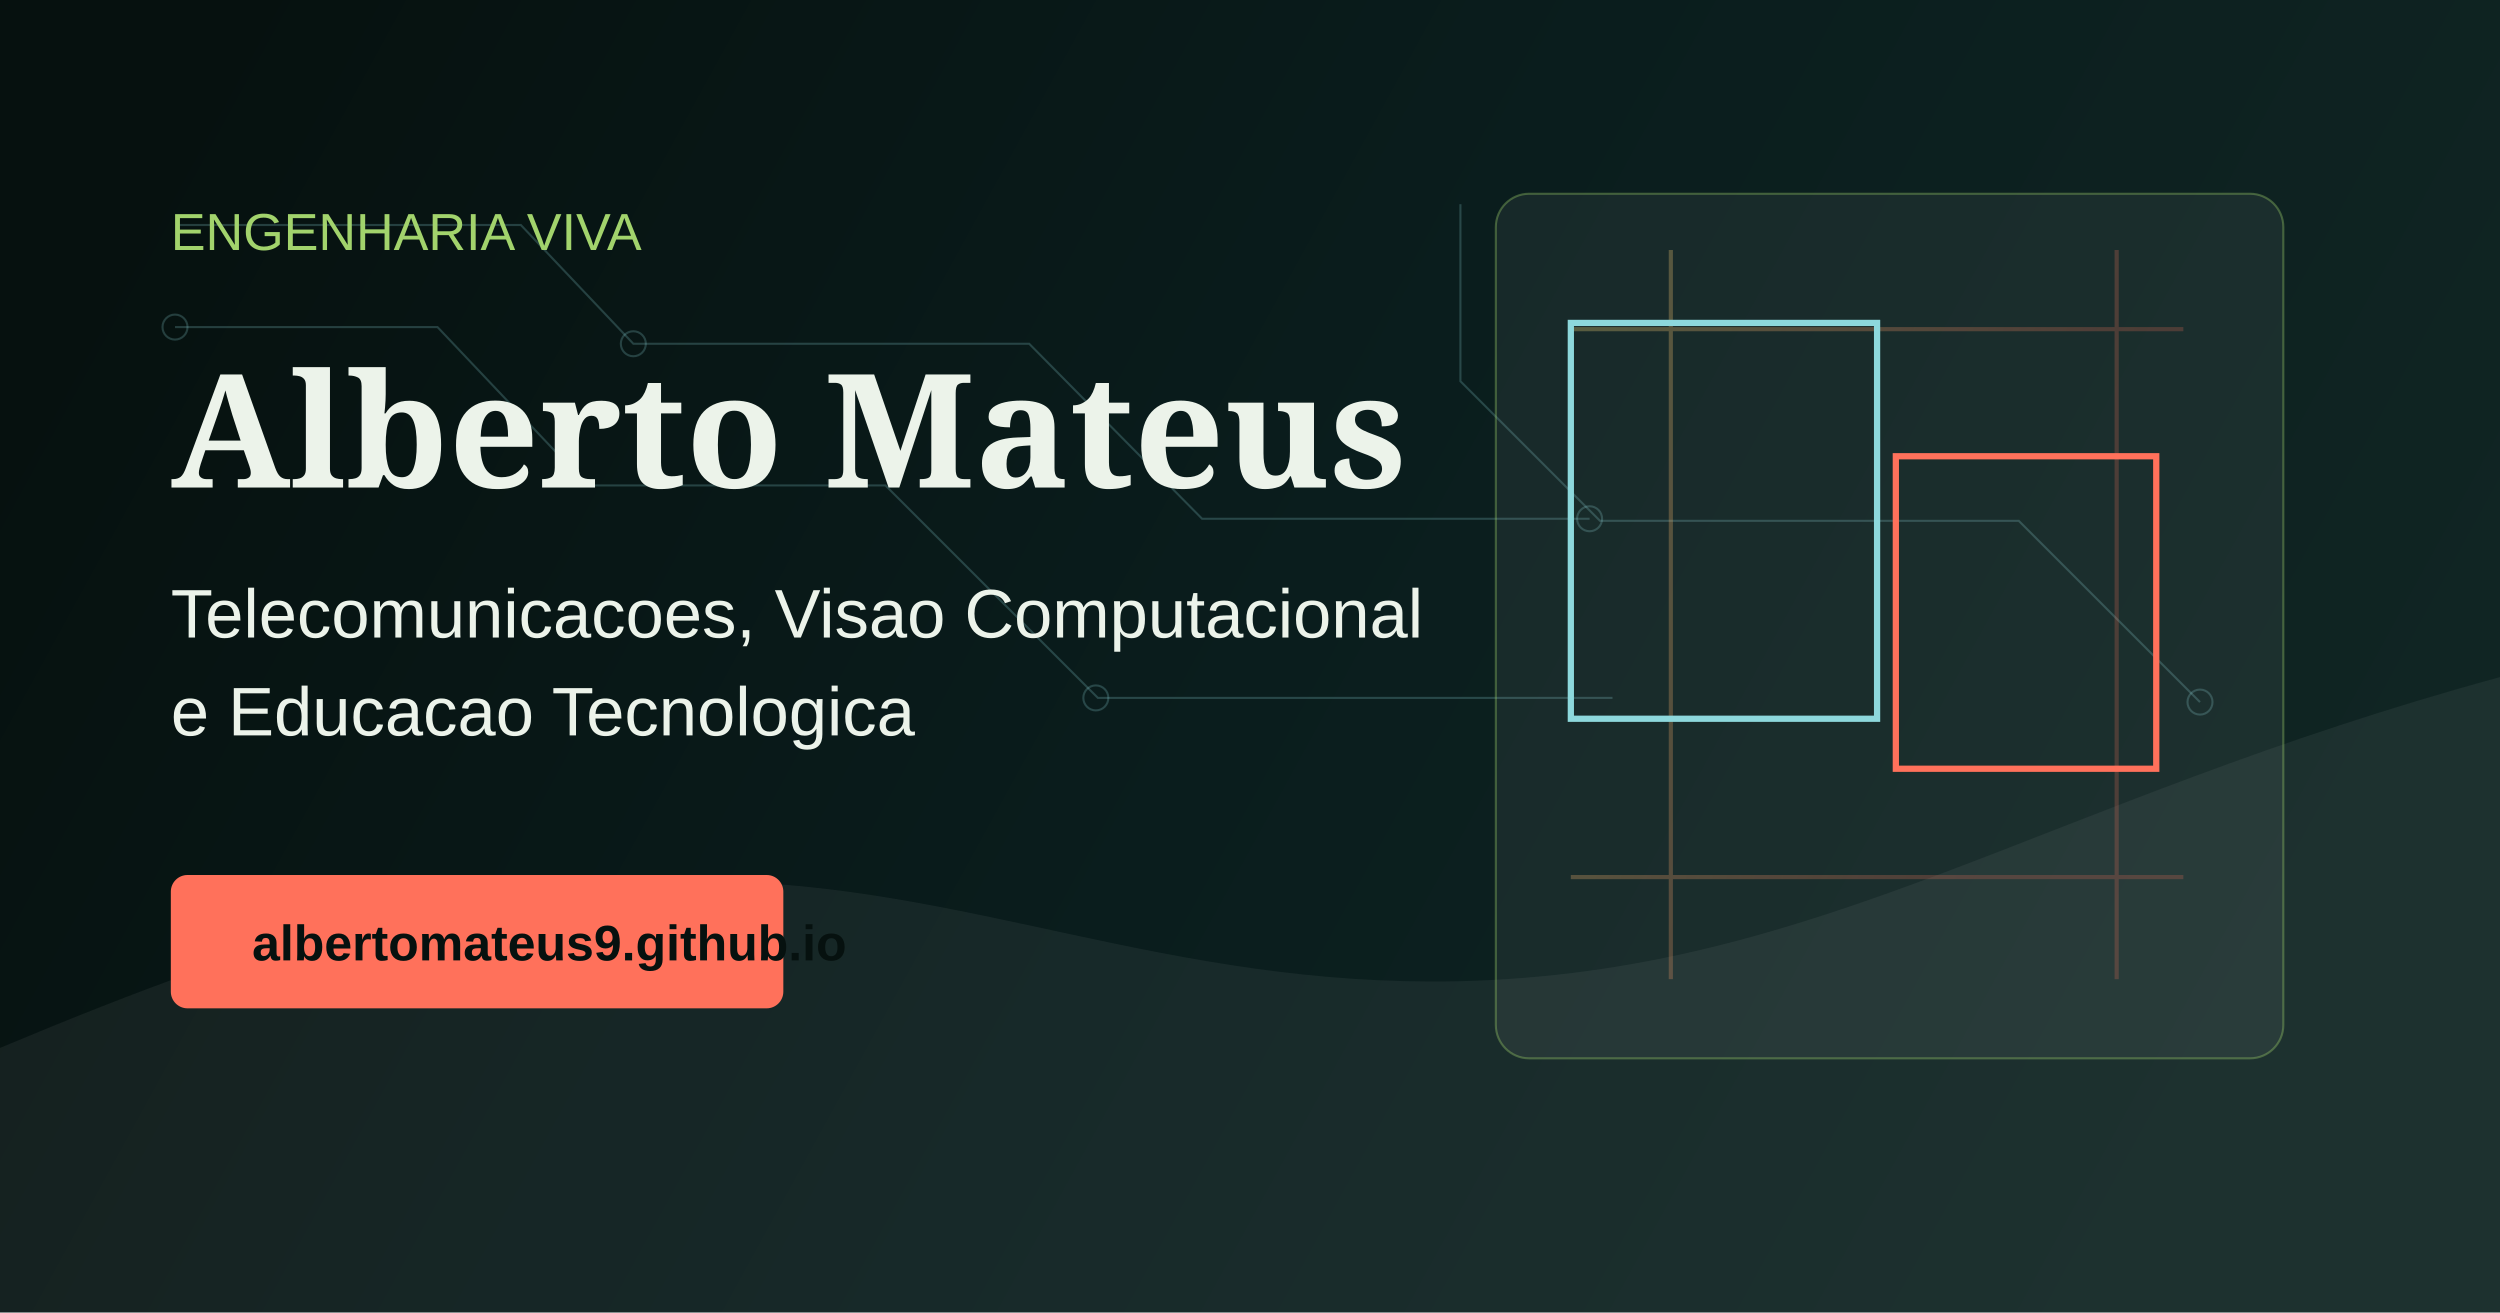
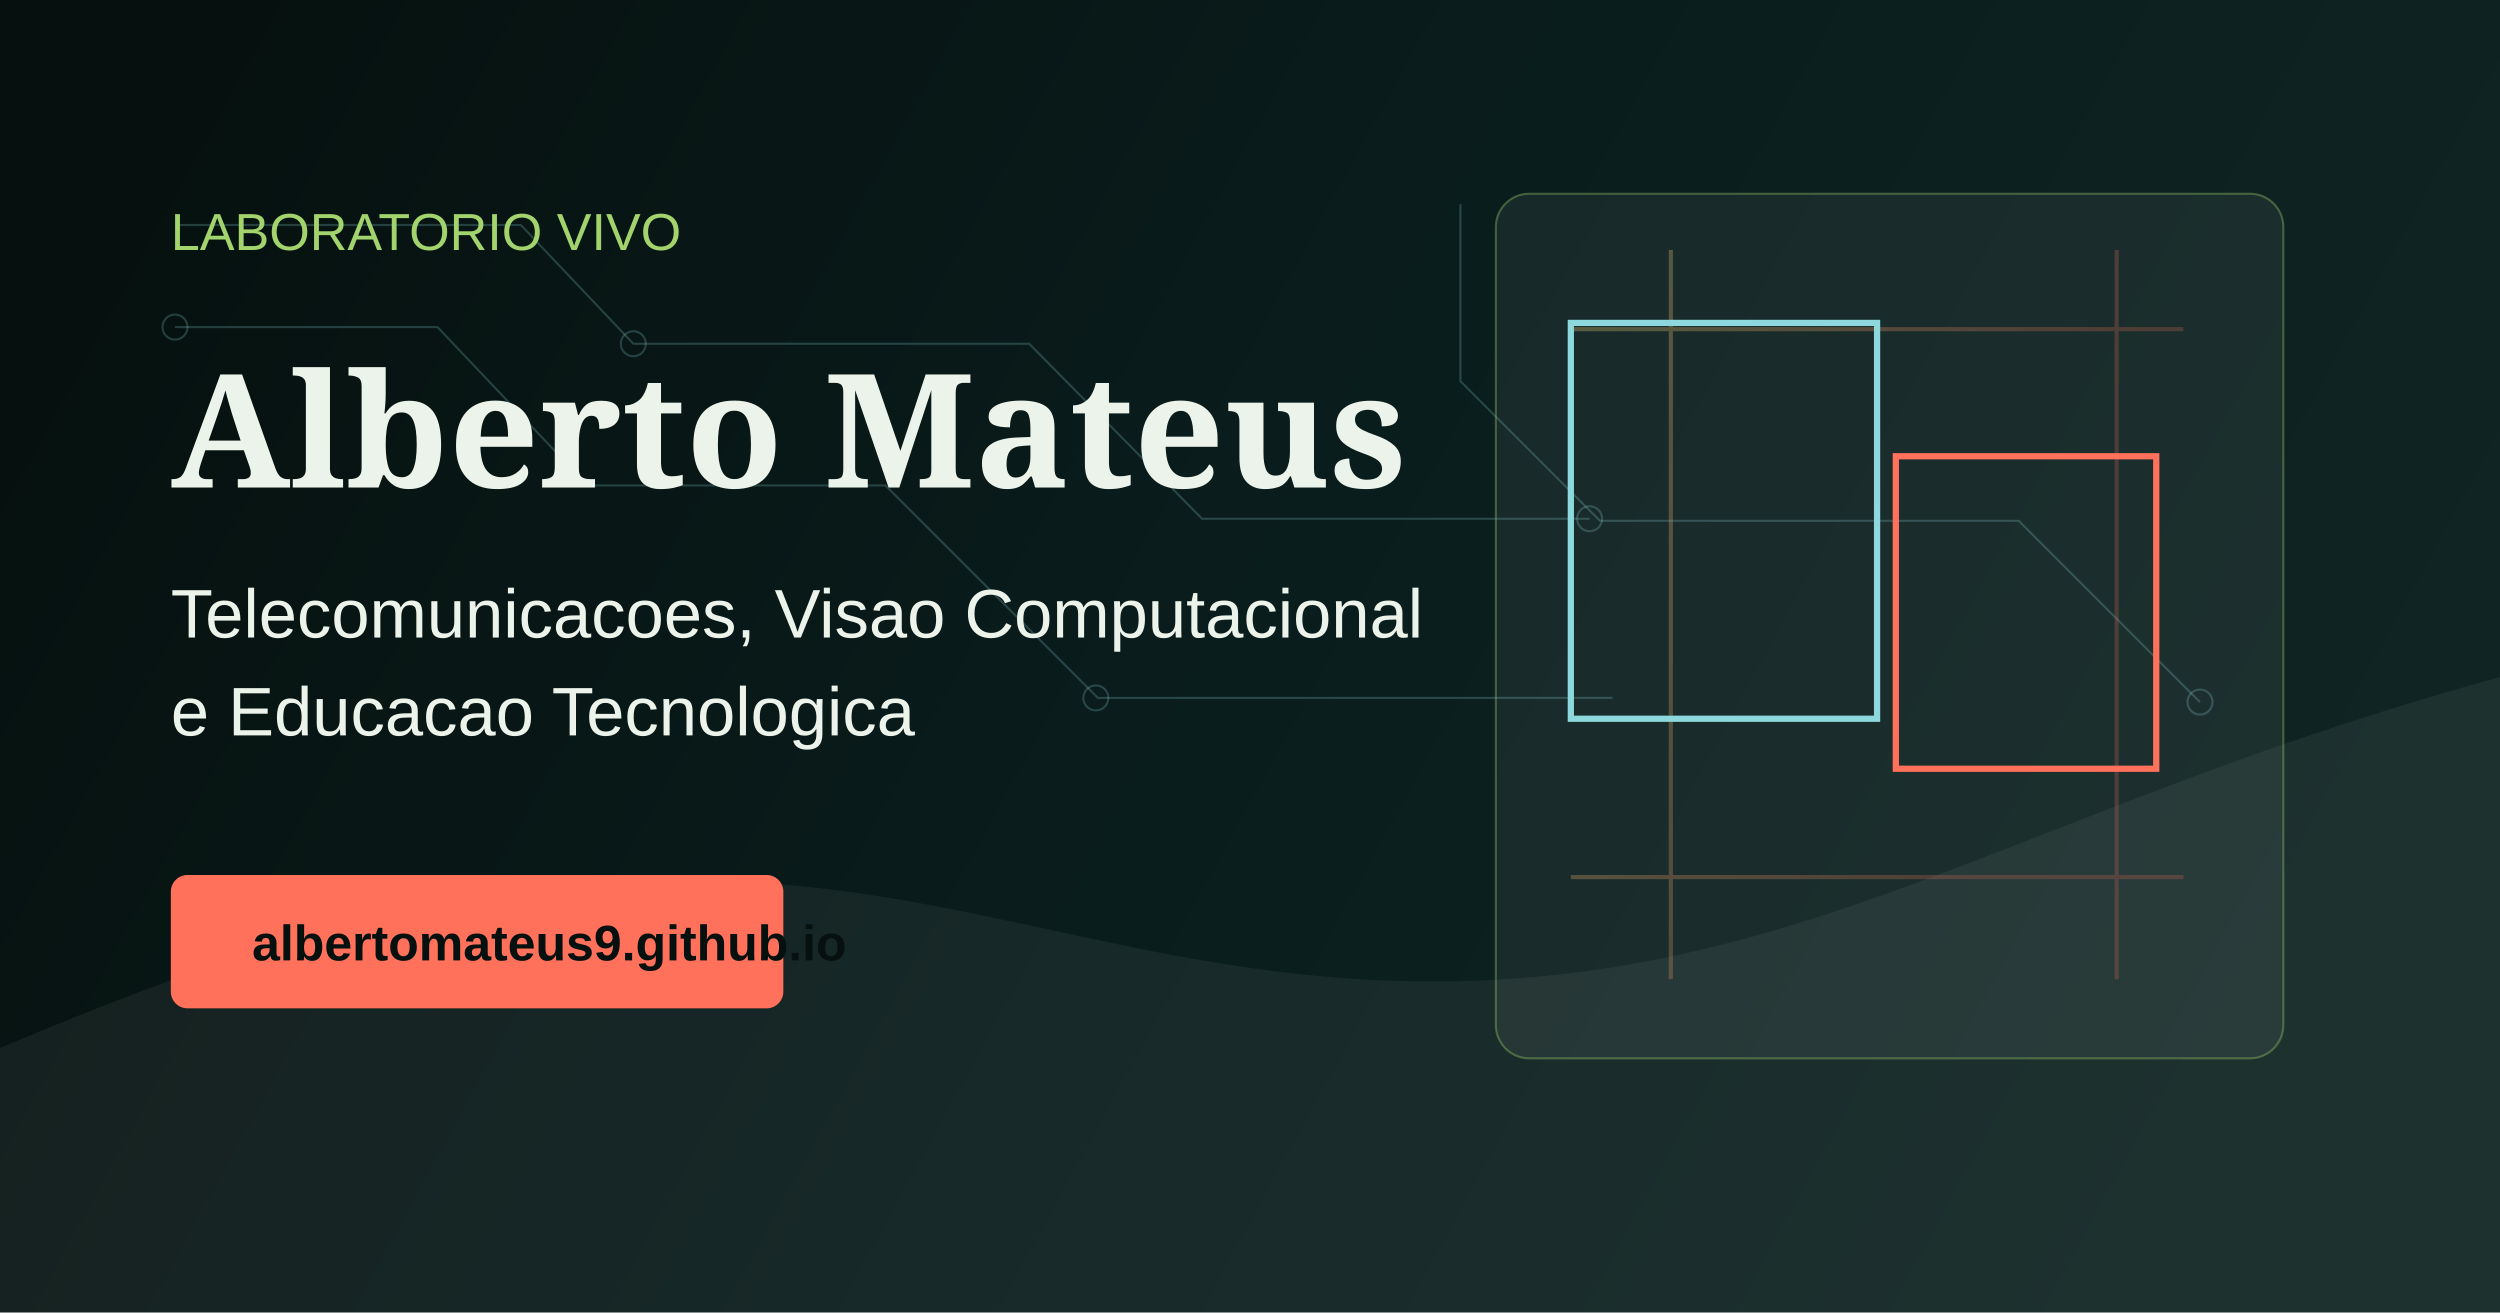
<svg xmlns="http://www.w3.org/2000/svg" viewBox="0 0 1200 630" fill="none">
  <defs>
    <linearGradient id="bg" x1="87" y1="46" x2="1048" y2="573" gradientUnits="userSpaceOnUse">
      <stop stop-color="#06110F" />
      <stop offset=".53" stop-color="#0A1D1D" />
      <stop offset="1" stop-color="#102523" />
    </linearGradient>
    <linearGradient id="beam" x1="186" y1="206" x2="950" y2="430" gradientUnits="userSpaceOnUse">
      <stop stop-color="#8DD8DC" stop-opacity=".08" />
      <stop offset=".5" stop-color="#A2D36C" stop-opacity=".46" />
      <stop offset="1" stop-color="#FF715B" stop-opacity=".22" />
    </linearGradient>
  </defs>
  <rect width="1200" height="630" fill="url(#bg)" />
  <path d="M0 503c136-57 220-81 340-80 124 1 220 51 360 48 174-4 280-86 500-146v305H0V503Z" fill="#ECF3EA" fill-opacity=".06" />
  <g stroke="#8DD8DC" stroke-opacity=".23">
    <path d="M86 108h164l54 57h190l83 84h186" />
    <path d="M84 157h126l72 76h143l102 102h247" />
    <path d="M701 98v85l67 67h201l87 87" />
    <circle cx="84" cy="157" r="6" />
    <circle cx="304" cy="165" r="6" />
    <circle cx="526" cy="335" r="6" />
    <circle cx="763" cy="249" r="6" />
    <circle cx="1056" cy="337" r="6" />
  </g>
  <rect x="718" y="93" width="378" height="415" rx="16" fill="#ECF3EA" fill-opacity=".06" stroke="#A2D36C" stroke-opacity=".35" />
  <path d="M754 158h294M754 421h294M802 120v350M1016 120v350" stroke="url(#beam)" stroke-width="2" />
  <rect x="754" y="155" width="147" height="190" stroke="#8DD8DC" stroke-width="3" />
  <rect x="910" y="219" width="125" height="150" stroke="#FF715B" stroke-width="3" />
-   <text x="82" y="120" fill="#A2D36C" font-family="Arial, sans-serif" font-size="25">ENGENHARIA VIVA</text>
+   <text x="82" y="120" fill="#A2D36C" font-family="Arial, sans-serif" font-size="25">LABORATORIO VIVO</text>
  <text x="82" y="234" fill="#ECF3EA" font-family="Georgia, serif" font-weight="700" font-size="76">Alberto Mateus</text>
  <text x="82" y="306" fill="#ECF3EA" font-family="Arial, sans-serif" font-size="33">Telecomunicacoes, Visao Computacional</text>
  <text x="82" y="353" fill="#ECF3EA" font-family="Arial, sans-serif" font-size="33">e Educacao Tecnologica</text>
  <rect x="82" y="420" width="294" height="64" rx="8" fill="#FF715B" />
  <text x="121" y="461" fill="#06110F" font-family="Arial, sans-serif" font-weight="700" font-size="24">albertomateus9.github.io</text>
</svg>
